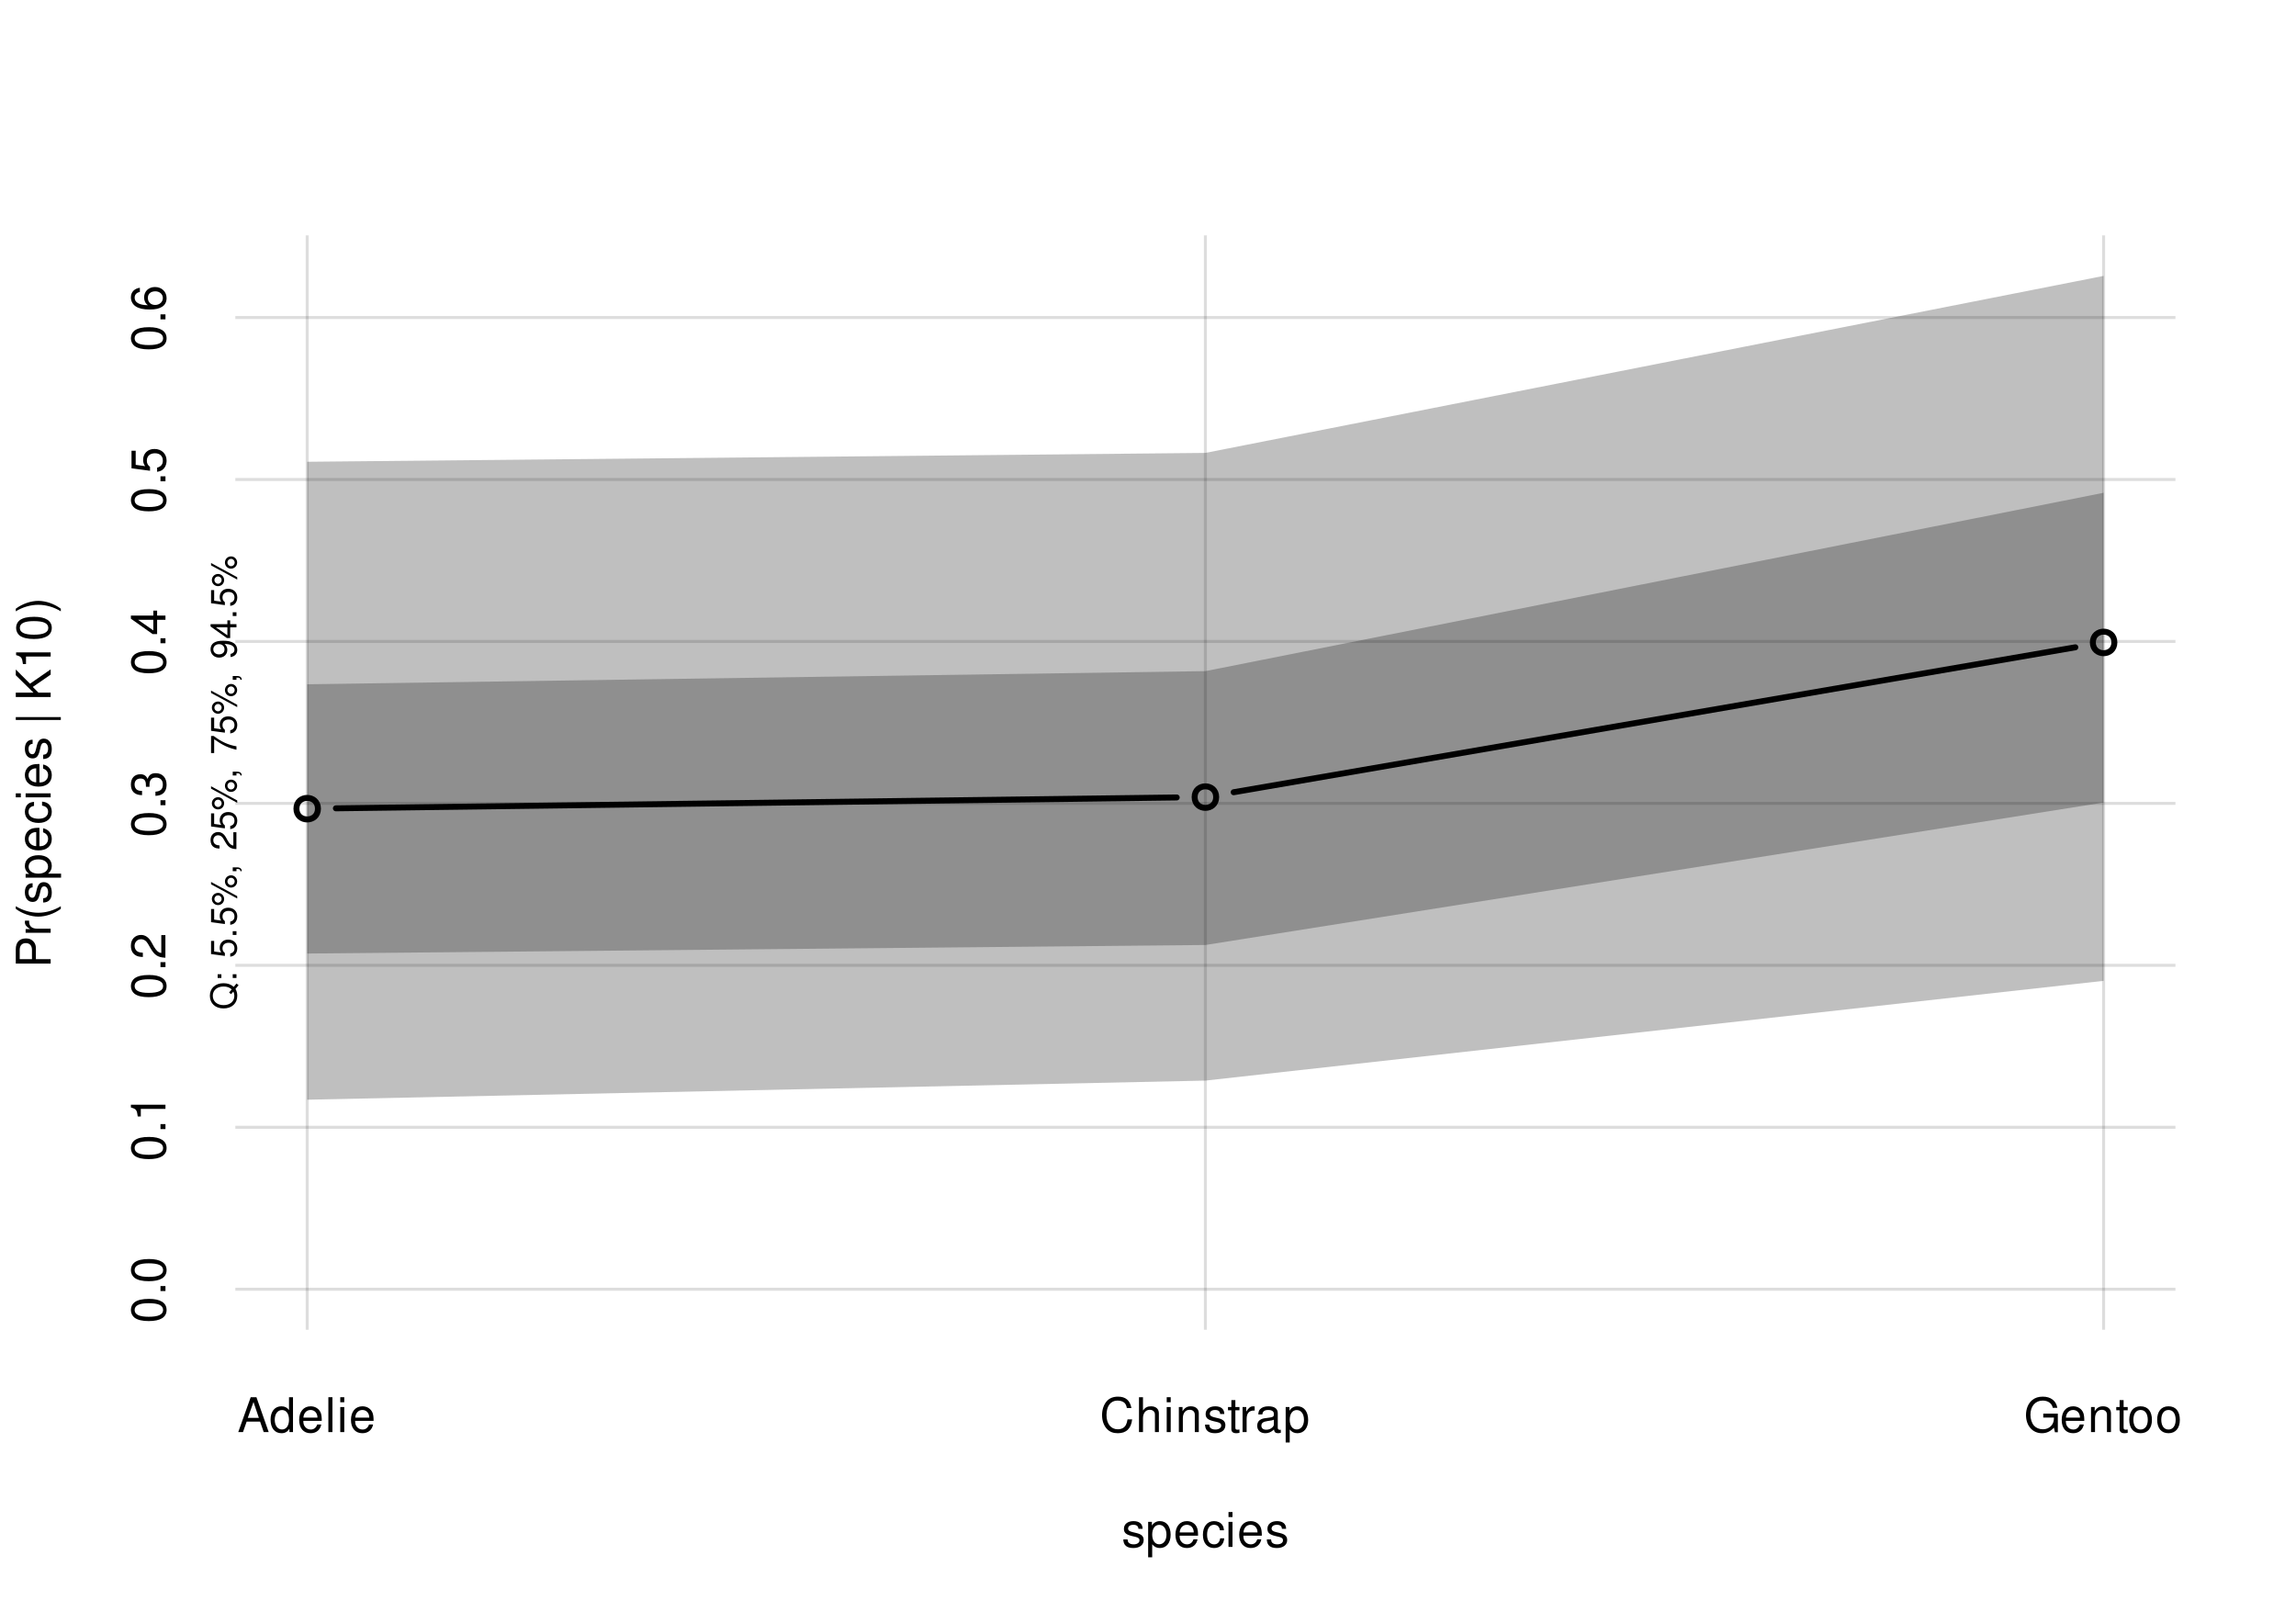
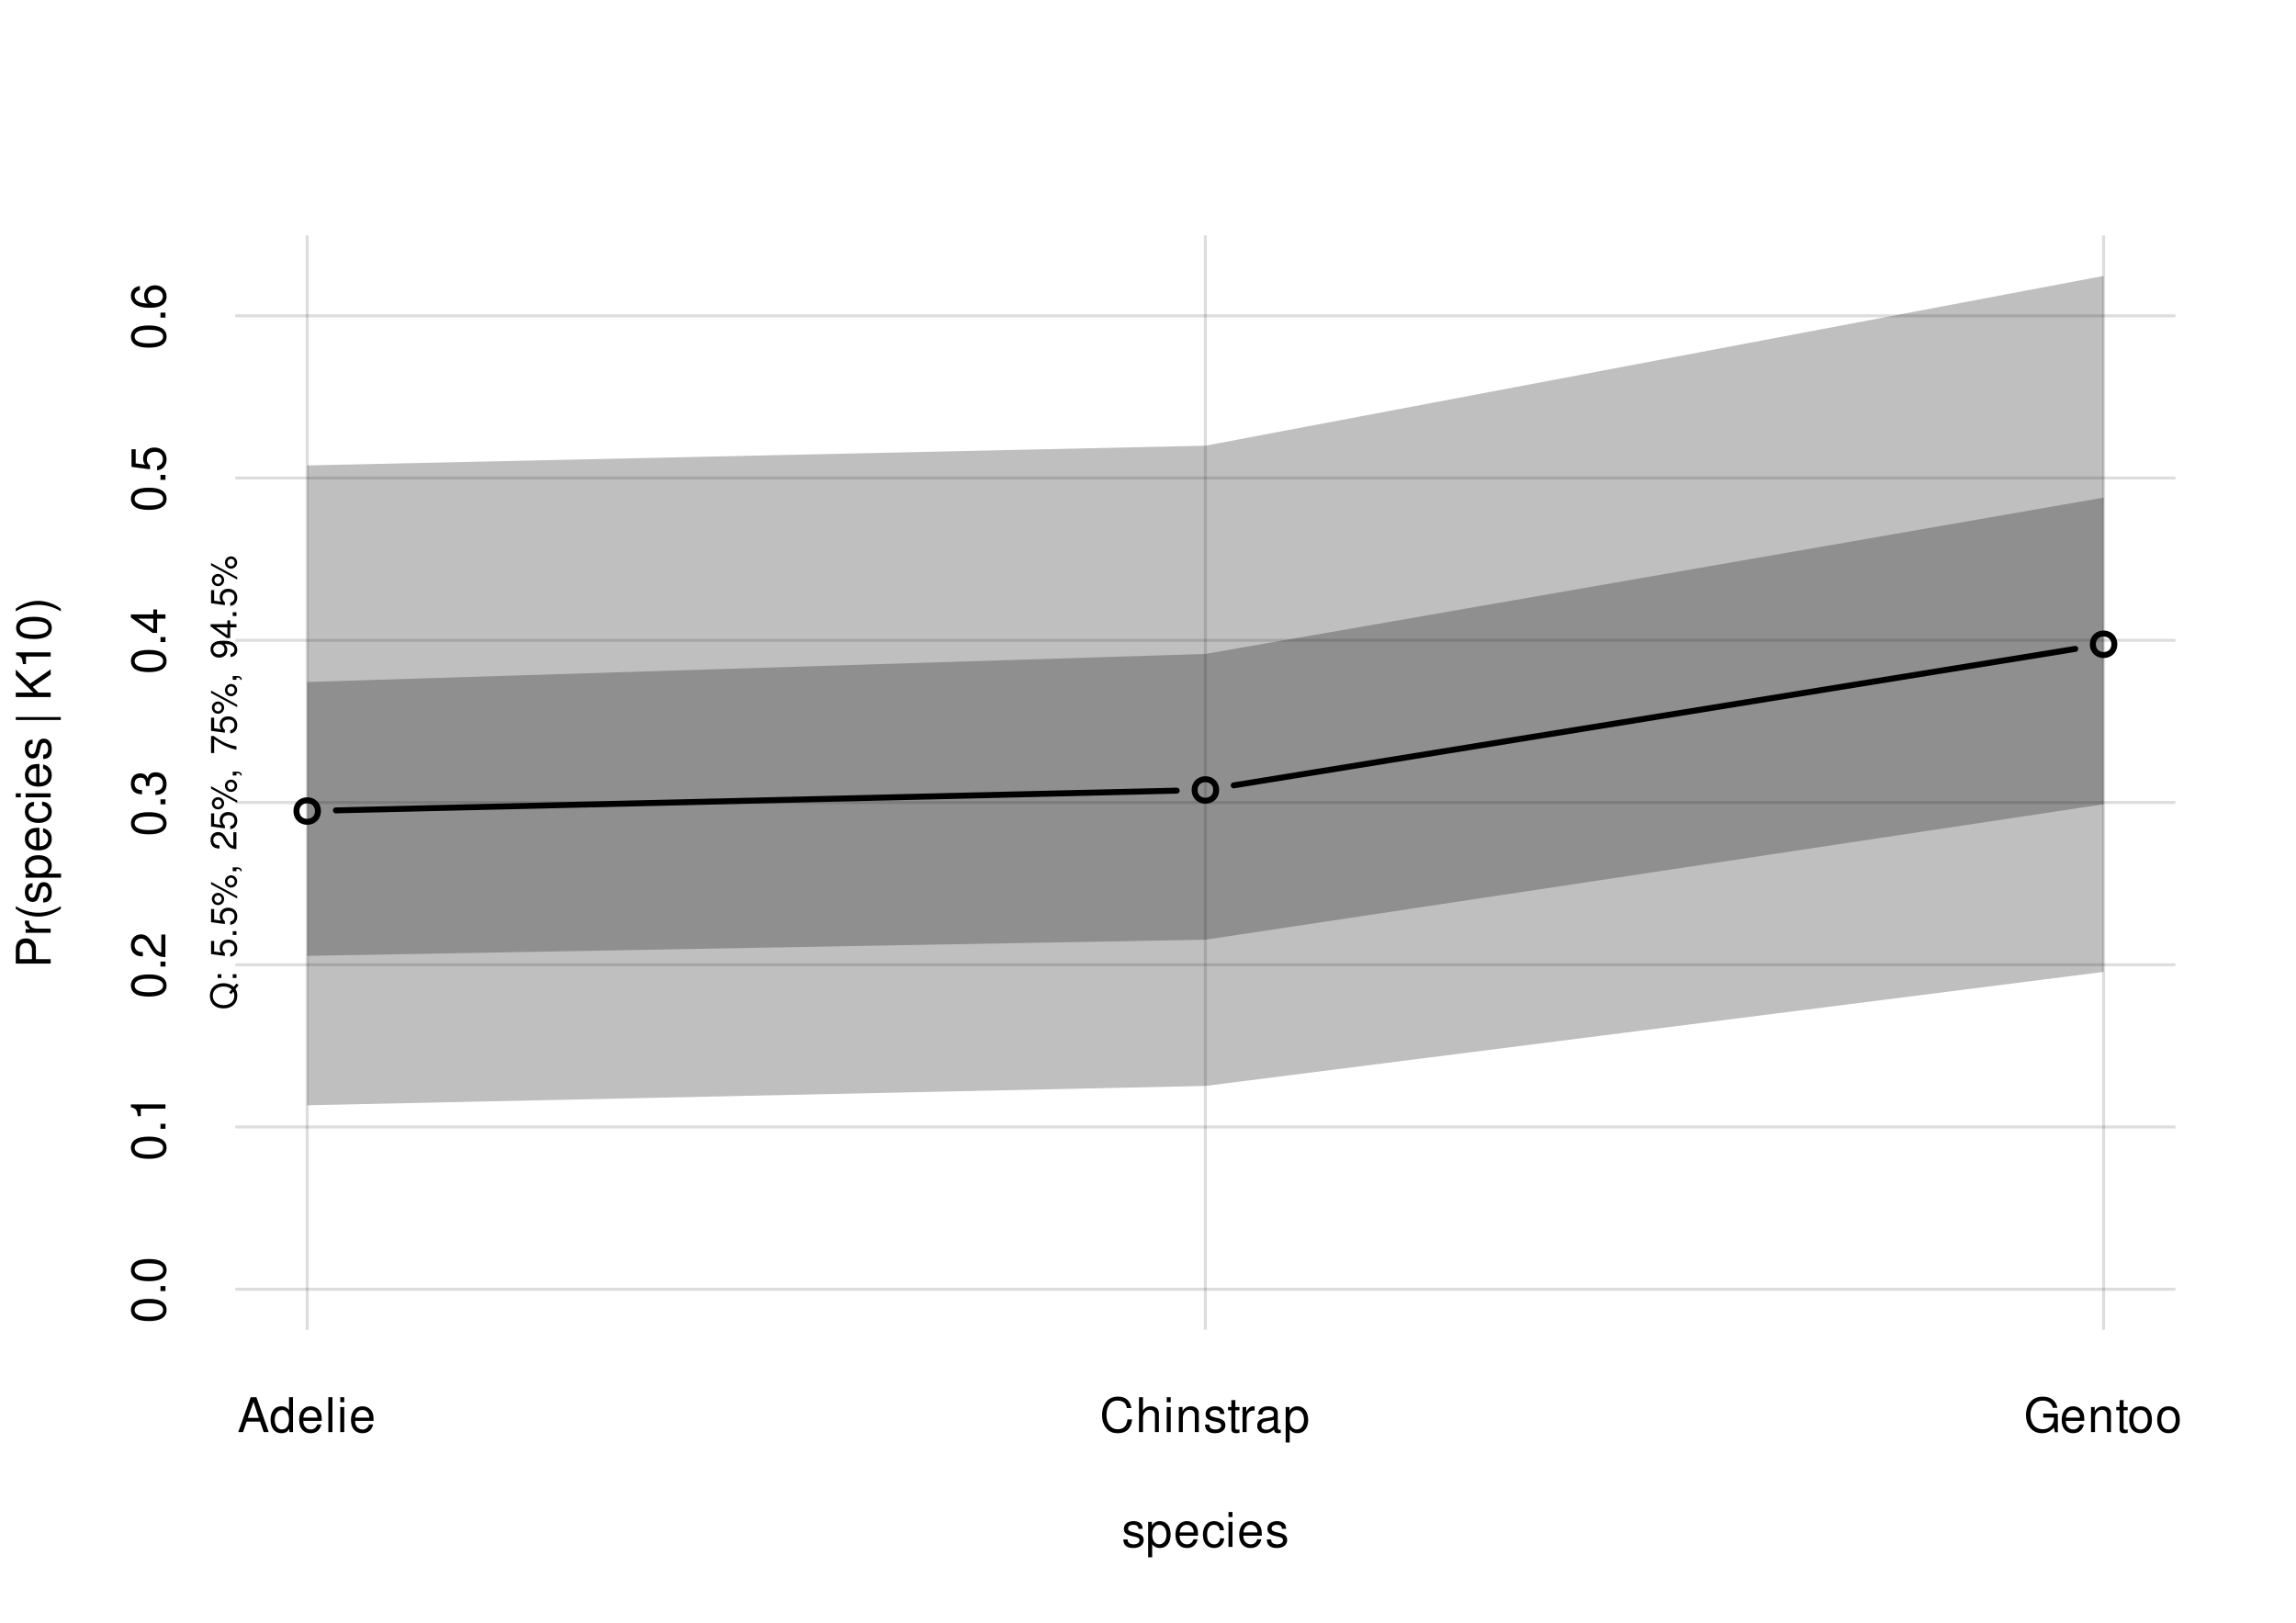
<svg xmlns="http://www.w3.org/2000/svg" xmlns:xlink="http://www.w3.org/1999/xlink" width="576pt" height="407pt" viewBox="0 0 576 407">
  <defs>
    <g>
      <g id="glyph-0-0">
        <path d="M 5.25 -4.531 C 5.25 -5.766 4.422 -6.469 2.969 -6.469 C 1.516 -6.469 0.562 -5.719 0.562 -4.547 C 0.562 -3.562 1.062 -3.094 2.562 -2.734 L 3.484 -2.516 C 4.188 -2.344 4.469 -2.094 4.469 -1.641 C 4.469 -1.047 3.875 -0.641 3 -0.641 C 2.453 -0.641 2 -0.797 1.75 -1.062 C 1.594 -1.25 1.531 -1.422 1.469 -1.875 L 0.406 -1.875 C 0.453 -0.422 1.266 0.281 2.922 0.281 C 4.5 0.281 5.516 -0.5 5.516 -1.719 C 5.516 -2.656 4.984 -3.172 3.734 -3.469 L 2.766 -3.703 C 1.953 -3.891 1.609 -4.156 1.609 -4.594 C 1.609 -5.188 2.125 -5.547 2.938 -5.547 C 3.75 -5.547 4.172 -5.203 4.203 -4.531 Z M 5.25 -4.531 " />
      </g>
      <g id="glyph-0-1">
        <path d="M 0.641 2.609 L 1.656 2.609 L 1.656 -0.656 C 2.188 -0.016 2.766 0.281 3.594 0.281 C 5.219 0.281 6.281 -1.031 6.281 -3.031 C 6.281 -5.141 5.25 -6.469 3.578 -6.469 C 2.719 -6.469 2.047 -6.078 1.578 -5.344 L 1.578 -6.281 L 0.641 -6.281 Z M 3.406 -5.531 C 4.516 -5.531 5.234 -4.562 5.234 -3.062 C 5.234 -1.625 4.5 -0.656 3.406 -0.656 C 2.344 -0.656 1.656 -1.625 1.656 -3.094 C 1.656 -4.578 2.344 -5.531 3.406 -5.531 Z M 3.406 -5.531 " />
      </g>
      <g id="glyph-0-2">
        <path d="M 6.156 -2.812 C 6.156 -3.766 6.078 -4.344 5.906 -4.812 C 5.5 -5.844 4.531 -6.469 3.359 -6.469 C 1.609 -6.469 0.484 -5.141 0.484 -3.062 C 0.484 -0.984 1.562 0.281 3.344 0.281 C 4.781 0.281 5.766 -0.547 6.031 -1.906 L 5.016 -1.906 C 4.734 -1.078 4.172 -0.641 3.375 -0.641 C 2.734 -0.641 2.203 -0.938 1.859 -1.469 C 1.625 -1.828 1.531 -2.188 1.531 -2.812 Z M 1.547 -3.625 C 1.625 -4.781 2.344 -5.547 3.344 -5.547 C 4.375 -5.547 5.078 -4.75 5.078 -3.625 Z M 1.547 -3.625 " />
      </g>
      <g id="glyph-0-3">
        <path d="M 5.656 -4.172 C 5.609 -4.781 5.469 -5.188 5.234 -5.531 C 4.797 -6.125 4.047 -6.469 3.172 -6.469 C 1.469 -6.469 0.375 -5.125 0.375 -3.031 C 0.375 -1.016 1.453 0.281 3.156 0.281 C 4.656 0.281 5.609 -0.625 5.719 -2.156 L 4.719 -2.156 C 4.547 -1.156 4.031 -0.641 3.188 -0.641 C 2.078 -0.641 1.422 -1.547 1.422 -3.031 C 1.422 -4.609 2.062 -5.547 3.156 -5.547 C 4 -5.547 4.531 -5.047 4.641 -4.172 Z M 5.656 -4.172 " />
      </g>
      <g id="glyph-0-4">
        <path d="M 1.797 -6.281 L 0.797 -6.281 L 0.797 0 L 1.797 0 Z M 1.797 -8.75 L 0.797 -8.75 L 0.797 -7.484 L 1.797 -7.484 Z M 1.797 -8.75 " />
      </g>
      <g id="glyph-0-5">
        <path d="M 5.688 -2.625 L 6.594 0 L 7.844 0 L 4.766 -8.75 L 3.328 -8.75 L 0.203 0 L 1.391 0 L 2.312 -2.625 Z M 5.375 -3.562 L 2.594 -3.562 L 4.031 -7.547 Z M 5.375 -3.562 " />
      </g>
      <g id="glyph-0-6">
        <path d="M 5.938 -8.75 L 4.938 -8.75 L 4.938 -5.5 C 4.531 -6.125 3.859 -6.469 3.016 -6.469 C 1.375 -6.469 0.312 -5.156 0.312 -3.156 C 0.312 -1.031 1.344 0.281 3.047 0.281 C 3.906 0.281 4.516 -0.047 5.047 -0.828 L 5.047 0 L 5.938 0 Z M 3.188 -5.531 C 4.266 -5.531 4.938 -4.578 4.938 -3.078 C 4.938 -1.625 4.25 -0.656 3.188 -0.656 C 2.094 -0.656 1.359 -1.625 1.359 -3.094 C 1.359 -4.562 2.094 -5.531 3.188 -5.531 Z M 3.188 -5.531 " />
      </g>
      <g id="glyph-0-7">
        <path d="M 1.828 -8.75 L 0.812 -8.75 L 0.812 0 L 1.828 0 Z M 1.828 -8.75 " />
      </g>
      <g id="glyph-0-8">
        <path d="M 7.938 -6.031 C 7.594 -7.953 6.484 -8.891 4.578 -8.891 C 3.391 -8.891 2.453 -8.516 1.797 -7.797 C 1.016 -6.938 0.578 -5.688 0.578 -4.266 C 0.578 -2.828 1.016 -1.594 1.844 -0.75 C 2.516 -0.047 3.391 0.281 4.531 0.281 C 6.656 0.281 7.859 -0.875 8.125 -3.188 L 6.969 -3.188 C 6.875 -2.594 6.75 -2.188 6.578 -1.844 C 6.219 -1.109 5.469 -0.703 4.531 -0.703 C 2.797 -0.703 1.688 -2.094 1.688 -4.281 C 1.688 -6.531 2.734 -7.906 4.438 -7.906 C 5.141 -7.906 5.812 -7.703 6.172 -7.359 C 6.484 -7.062 6.672 -6.703 6.797 -6.031 Z M 7.938 -6.031 " />
      </g>
      <g id="glyph-0-9">
        <path d="M 0.844 -8.75 L 0.844 0 L 1.844 0 L 1.844 -3.469 C 1.844 -4.75 2.516 -5.594 3.547 -5.594 C 3.875 -5.594 4.188 -5.5 4.422 -5.312 C 4.719 -5.094 4.844 -4.797 4.844 -4.359 L 4.844 0 L 5.828 0 L 5.828 -4.75 C 5.828 -5.812 5.078 -6.469 3.859 -6.469 C 2.969 -6.469 2.422 -6.188 1.844 -5.422 L 1.844 -8.75 Z M 0.844 -8.75 " />
      </g>
      <g id="glyph-0-10">
        <path d="M 0.844 -6.281 L 0.844 0 L 1.844 0 L 1.844 -3.469 C 1.844 -4.75 2.516 -5.594 3.547 -5.594 C 4.344 -5.594 4.844 -5.109 4.844 -4.359 L 4.844 0 L 5.844 0 L 5.844 -4.75 C 5.844 -5.797 5.062 -6.469 3.859 -6.469 C 2.922 -6.469 2.312 -6.109 1.766 -5.234 L 1.766 -6.281 Z M 0.844 -6.281 " />
      </g>
      <g id="glyph-0-11">
        <path d="M 3.047 -6.281 L 2.016 -6.281 L 2.016 -8.016 L 1.016 -8.016 L 1.016 -6.281 L 0.172 -6.281 L 0.172 -5.469 L 1.016 -5.469 L 1.016 -0.719 C 1.016 -0.078 1.453 0.281 2.234 0.281 C 2.5 0.281 2.719 0.25 3.047 0.188 L 3.047 -0.641 C 2.906 -0.609 2.766 -0.594 2.562 -0.594 C 2.141 -0.594 2.016 -0.719 2.016 -1.156 L 2.016 -5.469 L 3.047 -5.469 Z M 3.047 -6.281 " />
      </g>
      <g id="glyph-0-12">
        <path d="M 0.828 -6.281 L 0.828 0 L 1.844 0 L 1.844 -3.266 C 1.844 -4.781 2.469 -5.453 3.859 -5.406 L 3.859 -6.438 C 3.688 -6.453 3.594 -6.469 3.469 -6.469 C 2.812 -6.469 2.328 -6.078 1.75 -5.141 L 1.75 -6.281 Z M 0.828 -6.281 " />
      </g>
      <g id="glyph-0-13">
        <path d="M 6.422 -0.594 C 6.312 -0.562 6.266 -0.562 6.203 -0.562 C 5.859 -0.562 5.656 -0.75 5.656 -1.062 L 5.656 -4.75 C 5.656 -5.875 4.844 -6.469 3.297 -6.469 C 2.375 -6.469 1.641 -6.203 1.219 -5.734 C 0.922 -5.406 0.797 -5.047 0.781 -4.422 L 1.781 -4.422 C 1.875 -5.203 2.328 -5.547 3.266 -5.547 C 4.172 -5.547 4.672 -5.203 4.672 -4.609 L 4.672 -4.344 C 4.656 -3.906 4.438 -3.75 3.625 -3.641 C 2.203 -3.469 1.984 -3.422 1.609 -3.266 C 0.875 -2.953 0.5 -2.406 0.5 -1.578 C 0.5 -0.438 1.297 0.281 2.562 0.281 C 3.359 0.281 4 0 4.703 -0.641 C 4.781 0 5.094 0.281 5.734 0.281 C 5.953 0.281 6.078 0.25 6.422 0.172 Z M 4.672 -1.984 C 4.672 -1.641 4.578 -1.438 4.266 -1.156 C 3.859 -0.797 3.375 -0.594 2.781 -0.594 C 2 -0.594 1.547 -0.969 1.547 -1.609 C 1.547 -2.266 1.984 -2.609 3.062 -2.766 C 4.125 -2.906 4.328 -2.953 4.672 -3.109 Z M 4.672 -1.984 " />
      </g>
      <g id="glyph-0-14">
        <path d="M 8.516 -4.625 L 4.859 -4.625 L 4.859 -3.641 L 7.531 -3.641 L 7.531 -3.391 C 7.531 -1.844 6.375 -0.703 4.781 -0.703 C 3.891 -0.703 3.078 -1.031 2.562 -1.594 C 1.984 -2.219 1.641 -3.266 1.641 -4.344 C 1.641 -6.484 2.875 -7.906 4.719 -7.906 C 6.047 -7.906 7.016 -7.219 7.25 -6.094 L 8.391 -6.094 C 8.078 -7.875 6.734 -8.891 4.734 -8.891 C 3.656 -8.891 2.797 -8.609 2.109 -8.047 C 1.094 -7.219 0.531 -5.859 0.531 -4.281 C 0.531 -1.594 2.172 0.281 4.531 0.281 C 5.719 0.281 6.656 -0.172 7.531 -1.109 L 7.797 0.047 L 8.516 0.047 Z M 8.516 -4.625 " />
      </g>
      <g id="glyph-0-15">
        <path d="M 3.266 -6.469 C 1.484 -6.469 0.438 -5.203 0.438 -3.094 C 0.438 -0.969 1.484 0.281 3.281 0.281 C 5.047 0.281 6.125 -0.984 6.125 -3.047 C 6.125 -5.234 5.094 -6.469 3.266 -6.469 Z M 3.281 -5.547 C 4.406 -5.547 5.078 -4.625 5.078 -3.062 C 5.078 -1.578 4.375 -0.641 3.281 -0.641 C 2.156 -0.641 1.469 -1.578 1.469 -3.094 C 1.469 -4.625 2.156 -5.547 3.281 -5.547 Z M 3.281 -5.547 " />
      </g>
      <g id="glyph-1-0">
        <path d="M -3.703 -2.203 L -3.703 -4.953 C -3.703 -5.641 -3.906 -6.188 -4.328 -6.641 C -4.812 -7.172 -5.375 -7.406 -6.188 -7.406 C -7.828 -7.406 -8.75 -6.438 -8.75 -4.703 L -8.75 -1.094 L 0 -1.094 L 0 -2.203 Z M -4.688 -2.203 L -7.766 -2.203 L -7.766 -4.531 C -7.766 -5.609 -7.188 -6.234 -6.234 -6.234 C -5.266 -6.234 -4.688 -5.609 -4.688 -4.531 Z M -4.688 -2.203 " />
      </g>
      <g id="glyph-1-1">
        <path d="M -6.281 -0.828 L 0 -0.828 L 0 -1.844 L -3.266 -1.844 C -4.781 -1.844 -5.453 -2.469 -5.406 -3.859 L -6.438 -3.859 C -6.453 -3.688 -6.469 -3.594 -6.469 -3.469 C -6.469 -2.812 -6.078 -2.328 -5.141 -1.75 L -6.281 -1.75 Z M -6.281 -0.828 " />
      </g>
      <g id="glyph-1-2">
        <path d="M -8.75 -2.828 C -7.172 -1.625 -4.984 -0.875 -3.109 -0.875 C -1.219 -0.875 0.969 -1.625 2.547 -2.828 L 2.547 -3.484 C 0.828 -2.438 -1.188 -1.844 -3.109 -1.844 C -5.016 -1.844 -7.047 -2.438 -8.75 -3.484 Z M -8.75 -2.828 " />
      </g>
      <g id="glyph-1-3">
        <path d="M -4.531 -5.25 C -5.766 -5.25 -6.469 -4.422 -6.469 -2.969 C -6.469 -1.516 -5.719 -0.562 -4.547 -0.562 C -3.562 -0.562 -3.094 -1.062 -2.734 -2.562 L -2.516 -3.484 C -2.344 -4.188 -2.094 -4.469 -1.641 -4.469 C -1.047 -4.469 -0.641 -3.875 -0.641 -3 C -0.641 -2.453 -0.797 -2 -1.062 -1.75 C -1.25 -1.594 -1.422 -1.531 -1.875 -1.469 L -1.875 -0.406 C -0.422 -0.453 0.281 -1.266 0.281 -2.922 C 0.281 -4.5 -0.5 -5.516 -1.719 -5.516 C -2.656 -5.516 -3.172 -4.984 -3.469 -3.734 L -3.703 -2.766 C -3.891 -1.953 -4.156 -1.609 -4.594 -1.609 C -5.188 -1.609 -5.547 -2.125 -5.547 -2.938 C -5.547 -3.75 -5.203 -4.172 -4.531 -4.203 Z M -4.531 -5.25 " />
      </g>
      <g id="glyph-1-4">
        <path d="M 2.609 -0.641 L 2.609 -1.656 L -0.656 -1.656 C -0.016 -2.188 0.281 -2.766 0.281 -3.594 C 0.281 -5.219 -1.031 -6.281 -3.031 -6.281 C -5.141 -6.281 -6.469 -5.25 -6.469 -3.578 C -6.469 -2.719 -6.078 -2.047 -5.344 -1.578 L -6.281 -1.578 L -6.281 -0.641 Z M -5.531 -3.406 C -5.531 -4.516 -4.562 -5.234 -3.062 -5.234 C -1.625 -5.234 -0.656 -4.5 -0.656 -3.406 C -0.656 -2.344 -1.625 -1.656 -3.094 -1.656 C -4.578 -1.656 -5.531 -2.344 -5.531 -3.406 Z M -5.531 -3.406 " />
      </g>
      <g id="glyph-1-5">
        <path d="M -2.812 -6.156 C -3.766 -6.156 -4.344 -6.078 -4.812 -5.906 C -5.844 -5.5 -6.469 -4.531 -6.469 -3.359 C -6.469 -1.609 -5.141 -0.484 -3.062 -0.484 C -0.984 -0.484 0.281 -1.562 0.281 -3.344 C 0.281 -4.781 -0.547 -5.766 -1.906 -6.031 L -1.906 -5.016 C -1.078 -4.734 -0.641 -4.172 -0.641 -3.375 C -0.641 -2.734 -0.938 -2.203 -1.469 -1.859 C -1.828 -1.625 -2.188 -1.531 -2.812 -1.531 Z M -3.625 -1.547 C -4.781 -1.625 -5.547 -2.344 -5.547 -3.344 C -5.547 -4.375 -4.75 -5.078 -3.625 -5.078 Z M -3.625 -1.547 " />
      </g>
      <g id="glyph-1-6">
        <path d="M -4.172 -5.656 C -4.781 -5.609 -5.188 -5.469 -5.531 -5.234 C -6.125 -4.797 -6.469 -4.047 -6.469 -3.172 C -6.469 -1.469 -5.125 -0.375 -3.031 -0.375 C -1.016 -0.375 0.281 -1.453 0.281 -3.156 C 0.281 -4.656 -0.625 -5.609 -2.156 -5.719 L -2.156 -4.719 C -1.156 -4.547 -0.641 -4.031 -0.641 -3.188 C -0.641 -2.078 -1.547 -1.422 -3.031 -1.422 C -4.609 -1.422 -5.547 -2.062 -5.547 -3.156 C -5.547 -4 -5.047 -4.531 -4.172 -4.641 Z M -4.172 -5.656 " />
      </g>
      <g id="glyph-1-7">
        <path d="M -6.281 -1.797 L -6.281 -0.797 L 0 -0.797 L 0 -1.797 Z M -8.75 -1.797 L -8.75 -0.797 L -7.484 -0.797 L -7.484 -1.797 Z M -8.75 -1.797 " />
      </g>
      <g id="glyph-1-8">
</g>
      <g id="glyph-1-9">
        <path d="M -8.75 -1.203 L 2.547 -1.203 L 2.547 -1.922 L -8.75 -1.922 Z M -8.75 -1.203 " />
      </g>
      <g id="glyph-1-10">
        <path d="M -3.062 -2.062 L -4.484 -3.484 L 0 -6.578 L 0 -7.891 L -5.188 -4.297 L -8.75 -7.859 L -8.75 -6.422 L -4.312 -2.062 L -8.75 -2.062 L -8.75 -0.953 L 0 -0.953 L 0 -2.062 Z M -3.062 -2.062 " />
      </g>
      <g id="glyph-1-11">
        <path d="M -6.188 -3.109 L 0 -3.109 L 0 -4.156 L -8.672 -4.156 L -8.672 -3.469 C -7.344 -3.094 -7.156 -2.859 -6.953 -1.219 L -6.188 -1.219 Z M -6.188 -3.109 " />
      </g>
      <g id="glyph-1-12">
        <path d="M -8.672 -3.297 C -8.672 -2.516 -8.312 -1.781 -7.734 -1.344 C -6.953 -0.797 -5.812 -0.516 -4.203 -0.516 C -1.266 -0.516 0.281 -1.469 0.281 -3.297 C 0.281 -5.094 -1.266 -6.078 -4.125 -6.078 C -5.812 -6.078 -6.938 -5.812 -7.734 -5.25 C -8.328 -4.812 -8.672 -4.109 -8.672 -3.297 Z M -7.734 -3.297 C -7.734 -4.438 -6.578 -5 -4.219 -5 C -1.75 -5 -0.594 -4.453 -0.594 -3.281 C -0.594 -2.156 -1.797 -1.594 -4.188 -1.594 C -6.578 -1.594 -7.734 -2.156 -7.734 -3.297 Z M -7.734 -3.297 " />
      </g>
      <g id="glyph-1-13">
        <path d="M 2.547 -1.109 C 0.969 -2.312 -1.219 -3.078 -3.094 -3.078 C -4.984 -3.078 -7.172 -2.312 -8.75 -1.109 L -8.75 -0.453 C -7.031 -1.516 -5.016 -2.094 -3.094 -2.094 C -1.188 -2.094 0.844 -1.516 2.547 -0.453 Z M 2.547 -1.109 " />
      </g>
      <g id="glyph-1-14">
        <path d="M -1.25 -2.297 L -1.25 -1.047 L 0 -1.047 L 0 -2.297 Z M -1.25 -2.297 " />
      </g>
      <g id="glyph-1-15">
        <path d="M -1.047 -6.078 L -1.047 -1.594 C -1.766 -1.703 -2.219 -2.094 -2.859 -3.125 L -3.531 -4.328 C -4.188 -5.516 -5.078 -6.125 -6.141 -6.125 C -6.859 -6.125 -7.531 -5.844 -8 -5.344 C -8.453 -4.844 -8.672 -4.219 -8.672 -3.406 C -8.672 -2.328 -8.297 -1.531 -7.547 -1.062 C -7.094 -0.75 -6.547 -0.625 -5.672 -0.594 L -5.672 -1.656 C -6.266 -1.688 -6.609 -1.766 -6.906 -1.906 C -7.422 -2.188 -7.75 -2.734 -7.75 -3.375 C -7.75 -4.328 -7.062 -5.047 -6.125 -5.047 C -5.422 -5.047 -4.828 -4.656 -4.391 -3.906 L -3.75 -2.797 C -2.719 -1.016 -1.906 -0.5 -0.016 -0.406 L -0.016 -6.078 Z M -1.047 -6.078 " />
      </g>
      <g id="glyph-1-16">
        <path d="M -4 -2.656 L -4 -3.234 C -4 -4.375 -3.453 -4.984 -2.406 -4.984 C -1.312 -4.984 -0.656 -4.328 -0.656 -3.234 C -0.656 -2.078 -1.25 -1.516 -2.516 -1.438 L -2.516 -0.391 C -1.828 -0.438 -1.375 -0.547 -0.984 -0.75 C -0.141 -1.203 0.281 -2.031 0.281 -3.188 C 0.281 -4.938 -0.781 -6.078 -2.422 -6.078 C -3.531 -6.078 -4.125 -5.656 -4.484 -4.625 C -4.812 -5.422 -5.406 -5.812 -6.281 -5.812 C -7.781 -5.812 -8.672 -4.844 -8.672 -3.234 C -8.672 -1.516 -7.719 -0.594 -5.875 -0.562 L -5.875 -1.625 C -6.406 -1.625 -6.703 -1.688 -6.969 -1.812 C -7.469 -2.047 -7.75 -2.578 -7.75 -3.234 C -7.75 -4.172 -7.188 -4.734 -6.25 -4.734 C -5.641 -4.734 -5.266 -4.531 -5.062 -4.062 C -4.938 -3.766 -4.891 -3.391 -4.891 -2.656 Z M -4 -2.656 " />
      </g>
      <g id="glyph-1-17">
        <path d="M -2.094 -3.922 L 0 -3.922 L 0 -4.984 L -2.094 -4.984 L -2.094 -6.234 L -3.047 -6.234 L -3.047 -4.984 L -8.672 -4.984 L -8.672 -4.203 L -3.219 -0.344 L -2.094 -0.344 Z M -3.047 -3.922 L -3.047 -1.266 L -6.875 -3.922 Z M -3.047 -3.922 " />
      </g>
      <g id="glyph-1-18">
        <path d="M -8.516 -5.719 L -8.516 -1.312 L -3.875 -0.688 L -3.875 -1.656 C -4.469 -2.141 -4.672 -2.562 -4.672 -3.234 C -4.672 -4.375 -3.891 -5.078 -2.625 -5.078 C -1.406 -5.078 -0.656 -4.375 -0.656 -3.219 C -0.656 -2.297 -1.125 -1.734 -2.094 -1.469 L -2.094 -0.422 C -1.391 -0.562 -1.062 -0.688 -0.75 -0.938 C -0.094 -1.422 0.281 -2.281 0.281 -3.234 C 0.281 -4.953 -0.969 -6.156 -2.766 -6.156 C -4.453 -6.156 -5.609 -5.047 -5.609 -3.406 C -5.609 -2.812 -5.453 -2.328 -5.094 -1.844 L -7.469 -2.172 L -7.469 -5.719 Z M -8.516 -5.719 " />
      </g>
      <g id="glyph-1-19">
        <path d="M -6.422 -5.969 C -7.844 -5.766 -8.672 -4.859 -8.672 -3.562 C -8.672 -2.625 -8.219 -1.781 -7.438 -1.281 C -6.594 -0.75 -5.531 -0.516 -3.953 -0.516 C -2.5 -0.516 -1.578 -0.719 -0.797 -1.234 C -0.094 -1.688 0.281 -2.438 0.281 -3.375 C 0.281 -4.984 -0.938 -6.156 -2.625 -6.156 C -4.219 -6.156 -5.359 -5.078 -5.359 -3.547 C -5.359 -2.719 -5.047 -2.047 -4.406 -1.594 C -6.547 -1.609 -7.734 -2.281 -7.734 -3.484 C -7.734 -4.234 -7.266 -4.75 -6.422 -4.922 Z M -4.422 -3.422 C -4.422 -4.438 -3.703 -5.078 -2.547 -5.078 C -1.453 -5.078 -0.656 -4.359 -0.656 -3.391 C -0.656 -2.406 -1.484 -1.656 -2.594 -1.656 C -3.672 -1.656 -4.422 -2.375 -4.422 -3.422 Z M -4.422 -3.422 " />
      </g>
      <g id="glyph-2-0">
        <path d="M 0.016 -6.594 L -0.688 -5.75 C -1.375 -6.375 -2.203 -6.672 -3.25 -6.672 C -5.297 -6.672 -6.672 -5.406 -6.672 -3.516 C -6.672 -1.609 -5.297 -0.344 -3.234 -0.344 C -1.172 -0.344 0.203 -1.609 0.203 -3.516 C 0.203 -4.172 0.062 -4.703 -0.25 -5.234 L 0.531 -6.172 Z M -1.844 -4.328 L -1.344 -3.922 L -0.781 -4.578 C -0.594 -4.188 -0.531 -3.891 -0.531 -3.5 C -0.531 -2.109 -1.609 -1.172 -3.234 -1.172 C -4.844 -1.172 -5.938 -2.109 -5.938 -3.516 C -5.938 -4.906 -4.844 -5.844 -3.234 -5.844 C -2.391 -5.844 -1.734 -5.609 -1.188 -5.125 Z M -1.844 -4.328 " />
      </g>
      <g id="glyph-2-1">
        <path d="M -0.938 -1.922 L -0.938 -0.984 L 0 -0.984 L 0 -1.922 Z M -4.719 -1.922 L -4.719 -0.984 L -3.781 -0.984 L -3.781 -1.922 Z M -4.719 -1.922 " />
      </g>
      <g id="glyph-2-2">
</g>
      <g id="glyph-2-3">
        <path d="M -6.375 -4.281 L -6.375 -0.984 L -2.906 -0.516 L -2.906 -1.234 C -3.344 -1.609 -3.5 -1.922 -3.5 -2.422 C -3.5 -3.281 -2.922 -3.812 -1.969 -3.812 C -1.047 -3.812 -0.5 -3.281 -0.5 -2.406 C -0.5 -1.719 -0.844 -1.297 -1.562 -1.109 L -1.562 -0.312 C -1.047 -0.422 -0.797 -0.516 -0.562 -0.703 C -0.078 -1.062 0.203 -1.703 0.203 -2.438 C 0.203 -3.719 -0.734 -4.609 -2.078 -4.609 C -3.344 -4.609 -4.203 -3.781 -4.203 -2.562 C -4.203 -2.109 -4.094 -1.75 -3.812 -1.375 L -5.594 -1.625 L -5.594 -4.281 Z M -6.375 -4.281 " />
      </g>
      <g id="glyph-2-4">
        <path d="M -0.938 -1.719 L -0.938 -0.781 L 0 -0.781 L 0 -1.719 Z M -0.938 -1.719 " />
      </g>
      <g id="glyph-2-5">
        <path d="M -6.172 -1.797 C -6.172 -0.938 -5.469 -0.266 -4.625 -0.266 C -3.781 -0.266 -3.094 -0.938 -3.094 -1.797 C -3.094 -2.641 -3.781 -3.328 -4.609 -3.328 C -5.484 -3.328 -6.172 -2.656 -6.172 -1.797 Z M -5.531 -1.797 C -5.531 -2.297 -5.125 -2.703 -4.609 -2.703 C -4.125 -2.703 -3.719 -2.297 -3.719 -1.797 C -3.719 -1.297 -4.125 -0.875 -4.625 -0.875 C -5.125 -0.875 -5.531 -1.281 -5.531 -1.797 Z M -6.375 -5.484 L 0.188 -1.922 L 0.188 -2.516 L -6.375 -6.078 Z M -2.891 -6.188 C -2.891 -5.344 -2.219 -4.656 -1.375 -4.656 C -0.516 -4.656 0.172 -5.344 0.172 -6.203 C 0.172 -7.031 -0.516 -7.734 -1.344 -7.734 C -2.219 -7.734 -2.891 -7.062 -2.891 -6.188 Z M -2.266 -6.188 C -2.266 -6.703 -1.859 -7.109 -1.344 -7.109 C -0.859 -7.109 -0.453 -6.703 -0.453 -6.203 C -0.453 -5.688 -0.859 -5.281 -1.375 -5.281 C -1.859 -5.281 -2.266 -5.688 -2.266 -6.188 Z M -2.266 -6.188 " />
      </g>
      <g id="glyph-2-6">
        <path d="M -0.938 -0.781 L 0 -0.781 L 0 -1.328 L 0.156 -1.328 C 0.781 -1.328 0.969 -1.203 0.984 -0.781 L 1.328 -0.781 C 1.344 -1.375 0.906 -1.734 0.141 -1.734 L -0.938 -1.734 Z M -0.938 -0.781 " />
      </g>
      <g id="glyph-2-7">
        <path d="M -0.781 -4.547 L -0.781 -1.203 C -1.328 -1.281 -1.672 -1.562 -2.141 -2.344 L -2.641 -3.25 C -3.141 -4.141 -3.812 -4.594 -4.609 -4.594 C -5.141 -4.594 -5.656 -4.391 -6 -4 C -6.344 -3.625 -6.5 -3.156 -6.5 -2.562 C -6.5 -1.75 -6.219 -1.141 -5.656 -0.797 C -5.312 -0.562 -4.906 -0.469 -4.25 -0.453 L -4.25 -1.234 C -4.703 -1.266 -4.953 -1.328 -5.172 -1.438 C -5.578 -1.641 -5.812 -2.047 -5.812 -2.531 C -5.812 -3.25 -5.297 -3.781 -4.594 -3.781 C -4.062 -3.781 -3.625 -3.484 -3.297 -2.922 L -2.812 -2.094 C -2.047 -0.766 -1.438 -0.375 -0.016 -0.312 L -0.016 -4.547 Z M -0.781 -4.547 " />
      </g>
      <g id="glyph-2-8">
        <path d="M -6.375 -4.688 L -6.375 -0.406 L -5.594 -0.406 L -5.594 -3.859 C -3.422 -2.344 -2.094 -1.719 0 -1.234 L 0 -2.094 C -2.047 -2.438 -3.797 -3.234 -5.719 -4.688 Z M -6.375 -4.688 " />
      </g>
      <g id="glyph-2-9">
        <path d="M -1.484 -0.484 C -0.422 -0.625 0.203 -1.312 0.203 -2.281 C 0.203 -3 -0.141 -3.625 -0.719 -4 C -1.359 -4.406 -2.156 -4.578 -3.328 -4.578 C -4.422 -4.578 -5.125 -4.422 -5.703 -4.047 C -6.234 -3.688 -6.5 -3.125 -6.5 -2.438 C -6.5 -1.219 -5.594 -0.344 -4.344 -0.344 C -3.141 -0.344 -2.297 -1.156 -2.297 -2.297 C -2.297 -2.906 -2.516 -3.359 -3 -3.766 C -1.391 -3.75 -0.5 -3.25 -0.5 -2.344 C -0.5 -1.781 -0.859 -1.391 -1.484 -1.266 Z M -5.812 -2.422 C -5.812 -3.156 -5.188 -3.719 -4.359 -3.719 C -3.562 -3.719 -3 -3.172 -3 -2.391 C -3 -1.625 -3.531 -1.156 -4.406 -1.156 C -5.219 -1.156 -5.812 -1.688 -5.812 -2.422 Z M -5.812 -2.422 " />
      </g>
      <g id="glyph-2-10">
        <path d="M -1.578 -2.938 L 0 -2.938 L 0 -3.734 L -1.578 -3.734 L -1.578 -4.688 L -2.281 -4.688 L -2.281 -3.734 L -6.5 -3.734 L -6.5 -3.156 L -2.406 -0.25 L -1.578 -0.25 Z M -2.281 -2.938 L -2.281 -0.938 L -5.156 -2.938 Z M -2.281 -2.938 " />
      </g>
    </g>
    <clipPath id="clip-0">
      <path clip-rule="nonzero" d="M 59.039 323 L 545.758 323 L 545.758 324 L 59.039 324 Z M 59.039 323 " />
    </clipPath>
    <clipPath id="clip-1">
      <path clip-rule="nonzero" d="M 59.039 282 L 545.758 282 L 545.758 284 L 59.039 284 Z M 59.039 282 " />
    </clipPath>
    <clipPath id="clip-2">
      <path clip-rule="nonzero" d="M 59.039 241 L 545.758 241 L 545.758 243 L 59.039 243 Z M 59.039 241 " />
    </clipPath>
    <clipPath id="clip-3">
-       <path clip-rule="nonzero" d="M 59.039 201 L 545.758 201 L 545.758 202 L 59.039 202 Z M 59.039 201 " />
+       <path clip-rule="nonzero" d="M 59.039 200 L 545.758 200 L 545.758 202 L 59.039 202 Z M 59.039 200 " />
    </clipPath>
    <clipPath id="clip-4">
-       <path clip-rule="nonzero" d="M 59.039 160 L 545.758 160 L 545.758 162 L 59.039 162 Z M 59.039 160 " />
+       <path clip-rule="nonzero" d="M 59.039 160 L 545.758 160 L 545.758 161 L 59.039 161 Z M 59.039 160 " />
    </clipPath>
    <clipPath id="clip-5">
      <path clip-rule="nonzero" d="M 59.039 119 L 545.758 119 L 545.758 121 L 59.039 121 Z M 59.039 119 " />
    </clipPath>
    <clipPath id="clip-6">
-       <path clip-rule="nonzero" d="M 59.039 79 L 545.758 79 L 545.758 81 L 59.039 81 Z M 59.039 79 " />
+       <path clip-rule="nonzero" d="M 59.039 78 L 545.758 78 L 545.758 80 L 59.039 80 Z M 59.039 78 " />
    </clipPath>
    <clipPath id="clip-7">
      <path clip-rule="nonzero" d="M 76 59.039 L 78 59.039 L 78 333.559 L 76 333.559 Z M 76 59.039 " />
    </clipPath>
    <clipPath id="clip-8">
      <path clip-rule="nonzero" d="M 302 59.039 L 303 59.039 L 303 333.559 L 302 333.559 Z M 302 59.039 " />
    </clipPath>
    <clipPath id="clip-9">
      <path clip-rule="nonzero" d="M 527 59.039 L 529 59.039 L 529 333.559 L 527 333.559 Z M 527 59.039 " />
    </clipPath>
  </defs>
  <rect x="-57.6" y="-40.7" width="691.2" height="488.4" fill="rgb(100%, 100%, 100%)" fill-opacity="1" />
  <g fill="rgb(0%, 0%, 0%)" fill-opacity="1">
    <use xlink:href="#glyph-0-0" x="281.398" y="388.029" />
    <use xlink:href="#glyph-0-1" x="287.398" y="388.029" />
    <use xlink:href="#glyph-0-2" x="294.398" y="388.029" />
    <use xlink:href="#glyph-0-3" x="301.398" y="388.029" />
    <use xlink:href="#glyph-0-4" x="307.398" y="388.029" />
    <use xlink:href="#glyph-0-2" x="310.398" y="388.029" />
    <use xlink:href="#glyph-0-0" x="317.398" y="388.029" />
  </g>
  <g fill="rgb(0%, 0%, 0%)" fill-opacity="1">
    <use xlink:href="#glyph-1-0" x="12.709" y="242.801" />
    <use xlink:href="#glyph-1-1" x="12.709" y="234.801" />
    <use xlink:href="#glyph-1-2" x="12.709" y="230.801" />
    <use xlink:href="#glyph-1-3" x="12.709" y="226.801" />
    <use xlink:href="#glyph-1-4" x="12.709" y="220.801" />
    <use xlink:href="#glyph-1-5" x="12.709" y="213.801" />
    <use xlink:href="#glyph-1-6" x="12.709" y="206.801" />
    <use xlink:href="#glyph-1-7" x="12.709" y="200.801" />
    <use xlink:href="#glyph-1-5" x="12.709" y="197.801" />
    <use xlink:href="#glyph-1-3" x="12.709" y="190.801" />
    <use xlink:href="#glyph-1-8" x="12.709" y="184.801" />
    <use xlink:href="#glyph-1-9" x="12.709" y="181.801" />
    <use xlink:href="#glyph-1-8" x="12.709" y="178.801" />
    <use xlink:href="#glyph-1-10" x="12.709" y="175.801" />
    <use xlink:href="#glyph-1-11" x="12.709" y="167.801" />
    <use xlink:href="#glyph-1-12" x="12.709" y="160.801" />
    <use xlink:href="#glyph-1-13" x="12.709" y="153.801" />
  </g>
-   <path fill-rule="nonzero" fill="rgb(0%, 0%, 0%)" fill-opacity="0.251" d="M 77.066 275.852 L 302.398 271.059 L 527.734 246.035 L 527.734 69.207 L 302.398 113.609 L 77.066 115.832 Z M 77.066 275.852 " />
-   <path fill-rule="nonzero" fill="rgb(0%, 0%, 0%)" fill-opacity="0.251" d="M 77.066 239.188 L 302.398 237.043 L 527.734 201.312 L 527.734 123.609 L 302.398 168.348 L 77.066 171.641 Z M 77.066 239.188 " />
-   <path fill="none" stroke-width="1.5" stroke-linecap="round" stroke-linejoin="round" stroke="rgb(0%, 0%, 0%)" stroke-opacity="1" stroke-miterlimit="10" d="M 84.266 202.758 L 295.199 200.039 " />
-   <path fill="none" stroke-width="1.5" stroke-linecap="round" stroke-linejoin="round" stroke="rgb(0%, 0%, 0%)" stroke-opacity="1" stroke-miterlimit="10" d="M 309.496 198.723 L 520.637 162.371 " />
-   <path fill="none" stroke-width="1.5" stroke-linecap="round" stroke-linejoin="round" stroke="rgb(0%, 0%, 0%)" stroke-opacity="1" stroke-miterlimit="10" d="M 79.766 202.848 C 79.766 206.449 74.367 206.449 74.367 202.848 C 74.367 199.25 79.766 199.25 79.766 202.848 " />
-   <path fill="none" stroke-width="1.5" stroke-linecap="round" stroke-linejoin="round" stroke="rgb(0%, 0%, 0%)" stroke-opacity="1" stroke-miterlimit="10" d="M 305.102 199.945 C 305.102 203.547 299.699 203.547 299.699 199.945 C 299.699 196.348 305.102 196.348 305.102 199.945 " />
-   <path fill="none" stroke-width="1.5" stroke-linecap="round" stroke-linejoin="round" stroke="rgb(0%, 0%, 0%)" stroke-opacity="1" stroke-miterlimit="10" d="M 530.434 161.148 C 530.434 164.75 525.035 164.75 525.035 161.148 C 525.035 157.547 530.434 157.547 530.434 161.148 " />
+   <path fill-rule="nonzero" fill="rgb(0%, 0%, 0%)" fill-opacity="0.251" d="M 77.066 277.246 L 302.398 272.395 L 527.734 243.793 L 527.734 69.207 L 302.398 111.801 L 77.066 116.746 Z M 77.066 277.246 " />
+   <path fill-rule="nonzero" fill="rgb(0%, 0%, 0%)" fill-opacity="0.251" d="M 77.066 239.773 L 302.398 235.719 L 527.734 201.746 L 527.734 124.82 L 302.398 164.031 L 77.066 171.07 Z M 77.066 239.773 " />
+   <path fill="none" stroke-width="1.5" stroke-linecap="round" stroke-linejoin="round" stroke="rgb(0%, 0%, 0%)" stroke-opacity="1" stroke-miterlimit="10" d="M 84.266 203.277 L 295.203 198.328 " />
+   <path fill="none" stroke-width="1.5" stroke-linecap="round" stroke-linejoin="round" stroke="rgb(0%, 0%, 0%)" stroke-opacity="1" stroke-miterlimit="10" d="M 309.508 197.004 L 520.625 162.77 " />
+   <path fill="none" stroke-width="1.5" stroke-linecap="round" stroke-linejoin="round" stroke="rgb(0%, 0%, 0%)" stroke-opacity="1" stroke-miterlimit="10" d="M 79.766 203.445 C 79.766 207.047 74.367 207.047 74.367 203.445 C 74.367 199.848 79.766 199.848 79.766 203.445 " />
+   <path fill="none" stroke-width="1.5" stroke-linecap="round" stroke-linejoin="round" stroke="rgb(0%, 0%, 0%)" stroke-opacity="1" stroke-miterlimit="10" d="M 305.102 198.16 C 305.102 201.758 299.699 201.758 299.699 198.16 C 299.699 194.559 305.102 194.559 305.102 198.16 " />
+   <path fill="none" stroke-width="1.5" stroke-linecap="round" stroke-linejoin="round" stroke="rgb(0%, 0%, 0%)" stroke-opacity="1" stroke-miterlimit="10" d="M 530.434 161.617 C 530.434 165.215 525.035 165.215 525.035 161.617 C 525.035 158.016 530.434 158.016 530.434 161.617 " />
  <g fill="rgb(0%, 0%, 0%)" fill-opacity="1">
    <use xlink:href="#glyph-0-5" x="59.566" y="359.229" />
    <use xlink:href="#glyph-0-6" x="67.566" y="359.229" />
    <use xlink:href="#glyph-0-2" x="74.566" y="359.229" />
    <use xlink:href="#glyph-0-7" x="81.566" y="359.229" />
    <use xlink:href="#glyph-0-4" x="84.566" y="359.229" />
    <use xlink:href="#glyph-0-2" x="87.566" y="359.229" />
  </g>
  <g fill="rgb(0%, 0%, 0%)" fill-opacity="1">
    <use xlink:href="#glyph-0-8" x="275.898" y="359.229" />
    <use xlink:href="#glyph-0-9" x="284.898" y="359.229" />
    <use xlink:href="#glyph-0-4" x="291.898" y="359.229" />
    <use xlink:href="#glyph-0-10" x="294.898" y="359.229" />
    <use xlink:href="#glyph-0-0" x="301.898" y="359.229" />
    <use xlink:href="#glyph-0-11" x="307.898" y="359.229" />
    <use xlink:href="#glyph-0-12" x="310.898" y="359.229" />
    <use xlink:href="#glyph-0-13" x="314.898" y="359.229" />
    <use xlink:href="#glyph-0-1" x="321.898" y="359.229" />
  </g>
  <g fill="rgb(0%, 0%, 0%)" fill-opacity="1">
    <use xlink:href="#glyph-0-14" x="507.734" y="359.229" />
    <use xlink:href="#glyph-0-2" x="516.734" y="359.229" />
    <use xlink:href="#glyph-0-10" x="523.734" y="359.229" />
    <use xlink:href="#glyph-0-11" x="530.734" y="359.229" />
    <use xlink:href="#glyph-0-15" x="533.734" y="359.229" />
    <use xlink:href="#glyph-0-15" x="540.734" y="359.229" />
  </g>
  <g fill="rgb(0%, 0%, 0%)" fill-opacity="1">
    <use xlink:href="#glyph-1-12" x="41.51" y="331.895" />
    <use xlink:href="#glyph-1-14" x="41.51" y="324.895" />
    <use xlink:href="#glyph-1-12" x="41.51" y="321.895" />
  </g>
  <g fill="rgb(0%, 0%, 0%)" fill-opacity="1">
-     <use xlink:href="#glyph-1-12" x="41.51" y="291.27" />
-     <use xlink:href="#glyph-1-14" x="41.51" y="284.27" />
-     <use xlink:href="#glyph-1-11" x="41.51" y="281.27" />
-   </g>
-   <g fill="rgb(0%, 0%, 0%)" fill-opacity="1">
-     <use xlink:href="#glyph-1-12" x="41.51" y="250.645" />
-     <use xlink:href="#glyph-1-14" x="41.51" y="243.645" />
-     <use xlink:href="#glyph-1-15" x="41.51" y="240.645" />
-   </g>
-   <g fill="rgb(0%, 0%, 0%)" fill-opacity="1">
-     <use xlink:href="#glyph-1-12" x="41.51" y="210.023" />
-     <use xlink:href="#glyph-1-14" x="41.51" y="203.023" />
-     <use xlink:href="#glyph-1-16" x="41.51" y="200.023" />
-   </g>
-   <g fill="rgb(0%, 0%, 0%)" fill-opacity="1">
-     <use xlink:href="#glyph-1-12" x="41.51" y="169.398" />
-     <use xlink:href="#glyph-1-14" x="41.51" y="162.398" />
-     <use xlink:href="#glyph-1-17" x="41.51" y="159.398" />
-   </g>
-   <g fill="rgb(0%, 0%, 0%)" fill-opacity="1">
-     <use xlink:href="#glyph-1-12" x="41.51" y="128.777" />
-     <use xlink:href="#glyph-1-14" x="41.51" y="121.777" />
-     <use xlink:href="#glyph-1-18" x="41.51" y="118.777" />
-   </g>
-   <g fill="rgb(0%, 0%, 0%)" fill-opacity="1">
-     <use xlink:href="#glyph-1-12" x="41.51" y="88.152" />
-     <use xlink:href="#glyph-1-14" x="41.51" y="81.152" />
-     <use xlink:href="#glyph-1-19" x="41.51" y="78.152" />
+     <use xlink:href="#glyph-1-12" x="41.51" y="291.195" />
+     <use xlink:href="#glyph-1-14" x="41.51" y="284.195" />
+     <use xlink:href="#glyph-1-11" x="41.51" y="281.195" />
+   </g>
+   <g fill="rgb(0%, 0%, 0%)" fill-opacity="1">
+     <use xlink:href="#glyph-1-12" x="41.51" y="250.5" />
+     <use xlink:href="#glyph-1-14" x="41.51" y="243.5" />
+     <use xlink:href="#glyph-1-15" x="41.51" y="240.5" />
+   </g>
+   <g fill="rgb(0%, 0%, 0%)" fill-opacity="1">
+     <use xlink:href="#glyph-1-12" x="41.51" y="209.805" />
+     <use xlink:href="#glyph-1-14" x="41.51" y="202.805" />
+     <use xlink:href="#glyph-1-16" x="41.51" y="199.805" />
+   </g>
+   <g fill="rgb(0%, 0%, 0%)" fill-opacity="1">
+     <use xlink:href="#glyph-1-12" x="41.51" y="169.109" />
+     <use xlink:href="#glyph-1-14" x="41.51" y="162.109" />
+     <use xlink:href="#glyph-1-17" x="41.51" y="159.109" />
+   </g>
+   <g fill="rgb(0%, 0%, 0%)" fill-opacity="1">
+     <use xlink:href="#glyph-1-12" x="41.51" y="128.414" />
+     <use xlink:href="#glyph-1-14" x="41.51" y="121.414" />
+     <use xlink:href="#glyph-1-18" x="41.51" y="118.414" />
+   </g>
+   <g fill="rgb(0%, 0%, 0%)" fill-opacity="1">
+     <use xlink:href="#glyph-1-12" x="41.51" y="87.719" />
+     <use xlink:href="#glyph-1-14" x="41.51" y="80.719" />
+     <use xlink:href="#glyph-1-19" x="41.51" y="77.719" />
  </g>
  <g clip-path="url(#clip-0)">
    <path fill="none" stroke-width="0.75" stroke-linecap="round" stroke-linejoin="round" stroke="rgb(0%, 0%, 0%)" stroke-opacity="0.133" stroke-miterlimit="10" d="M 59.039 323.395 L 545.762 323.395 " />
  </g>
  <g clip-path="url(#clip-1)">
-     <path fill="none" stroke-width="0.75" stroke-linecap="round" stroke-linejoin="round" stroke="rgb(0%, 0%, 0%)" stroke-opacity="0.133" stroke-miterlimit="10" d="M 59.039 282.77 L 545.762 282.77 " />
+     <path fill="none" stroke-width="0.75" stroke-linecap="round" stroke-linejoin="round" stroke="rgb(0%, 0%, 0%)" stroke-opacity="0.133" stroke-miterlimit="10" d="M 59.039 282.695 L 545.762 282.695 " />
  </g>
  <g clip-path="url(#clip-2)">
-     <path fill="none" stroke-width="0.75" stroke-linecap="round" stroke-linejoin="round" stroke="rgb(0%, 0%, 0%)" stroke-opacity="0.133" stroke-miterlimit="10" d="M 59.039 242.145 L 545.762 242.145 " />
+     <path fill="none" stroke-width="0.75" stroke-linecap="round" stroke-linejoin="round" stroke="rgb(0%, 0%, 0%)" stroke-opacity="0.133" stroke-miterlimit="10" d="M 59.039 242 L 545.762 242 " />
  </g>
  <g clip-path="url(#clip-3)">
-     <path fill="none" stroke-width="0.75" stroke-linecap="round" stroke-linejoin="round" stroke="rgb(0%, 0%, 0%)" stroke-opacity="0.133" stroke-miterlimit="10" d="M 59.039 201.523 L 545.762 201.523 " />
+     <path fill="none" stroke-width="0.75" stroke-linecap="round" stroke-linejoin="round" stroke="rgb(0%, 0%, 0%)" stroke-opacity="0.133" stroke-miterlimit="10" d="M 59.039 201.305 L 545.762 201.305 " />
  </g>
  <g clip-path="url(#clip-4)">
-     <path fill="none" stroke-width="0.75" stroke-linecap="round" stroke-linejoin="round" stroke="rgb(0%, 0%, 0%)" stroke-opacity="0.133" stroke-miterlimit="10" d="M 59.039 160.898 L 545.762 160.898 " />
+     <path fill="none" stroke-width="0.75" stroke-linecap="round" stroke-linejoin="round" stroke="rgb(0%, 0%, 0%)" stroke-opacity="0.133" stroke-miterlimit="10" d="M 59.039 160.609 L 545.762 160.609 " />
  </g>
  <g clip-path="url(#clip-5)">
-     <path fill="none" stroke-width="0.75" stroke-linecap="round" stroke-linejoin="round" stroke="rgb(0%, 0%, 0%)" stroke-opacity="0.133" stroke-miterlimit="10" d="M 59.039 120.277 L 545.762 120.277 " />
+     <path fill="none" stroke-width="0.75" stroke-linecap="round" stroke-linejoin="round" stroke="rgb(0%, 0%, 0%)" stroke-opacity="0.133" stroke-miterlimit="10" d="M 59.039 119.914 L 545.762 119.914 " />
  </g>
  <g clip-path="url(#clip-6)">
-     <path fill="none" stroke-width="0.75" stroke-linecap="round" stroke-linejoin="round" stroke="rgb(0%, 0%, 0%)" stroke-opacity="0.133" stroke-miterlimit="10" d="M 59.039 79.652 L 545.762 79.652 " />
+     <path fill="none" stroke-width="0.75" stroke-linecap="round" stroke-linejoin="round" stroke="rgb(0%, 0%, 0%)" stroke-opacity="0.133" stroke-miterlimit="10" d="M 59.039 79.219 L 545.762 79.219 " />
  </g>
  <g clip-path="url(#clip-7)">
    <path fill="none" stroke-width="0.75" stroke-linecap="round" stroke-linejoin="round" stroke="rgb(0%, 0%, 0%)" stroke-opacity="0.133" stroke-miterlimit="10" d="M 77.066 333.559 L 77.066 59.039 " />
  </g>
  <g clip-path="url(#clip-8)">
    <path fill="none" stroke-width="0.75" stroke-linecap="round" stroke-linejoin="round" stroke="rgb(0%, 0%, 0%)" stroke-opacity="0.133" stroke-miterlimit="10" d="M 302.398 333.559 L 302.398 59.039 " />
  </g>
  <g clip-path="url(#clip-9)">
    <path fill="none" stroke-width="0.75" stroke-linecap="round" stroke-linejoin="round" stroke="rgb(0%, 0%, 0%)" stroke-opacity="0.133" stroke-miterlimit="10" d="M 527.734 333.559 L 527.734 59.039 " />
  </g>
  <g fill="rgb(0%, 0%, 0%)" fill-opacity="1">
    <use xlink:href="#glyph-2-0" x="59.322" y="253.301" />
    <use xlink:href="#glyph-2-1" x="59.322" y="246.301" />
    <use xlink:href="#glyph-2-2" x="59.322" y="243.301" />
    <use xlink:href="#glyph-2-3" x="59.322" y="240.301" />
    <use xlink:href="#glyph-2-4" x="59.322" y="235.301" />
    <use xlink:href="#glyph-2-3" x="59.322" y="232.301" />
    <use xlink:href="#glyph-2-5" x="59.322" y="227.301" />
    <use xlink:href="#glyph-2-6" x="59.322" y="219.301" />
    <use xlink:href="#glyph-2-2" x="59.322" y="216.301" />
    <use xlink:href="#glyph-2-7" x="59.322" y="213.301" />
    <use xlink:href="#glyph-2-3" x="59.322" y="208.301" />
    <use xlink:href="#glyph-2-5" x="59.322" y="203.301" />
    <use xlink:href="#glyph-2-6" x="59.322" y="195.301" />
    <use xlink:href="#glyph-2-2" x="59.322" y="192.301" />
    <use xlink:href="#glyph-2-8" x="59.322" y="189.301" />
    <use xlink:href="#glyph-2-3" x="59.322" y="184.301" />
    <use xlink:href="#glyph-2-5" x="59.322" y="179.301" />
    <use xlink:href="#glyph-2-6" x="59.322" y="171.301" />
    <use xlink:href="#glyph-2-2" x="59.322" y="168.301" />
    <use xlink:href="#glyph-2-9" x="59.322" y="165.301" />
    <use xlink:href="#glyph-2-10" x="59.322" y="160.301" />
    <use xlink:href="#glyph-2-4" x="59.322" y="155.301" />
    <use xlink:href="#glyph-2-3" x="59.322" y="152.301" />
    <use xlink:href="#glyph-2-5" x="59.322" y="147.301" />
  </g>
</svg>
